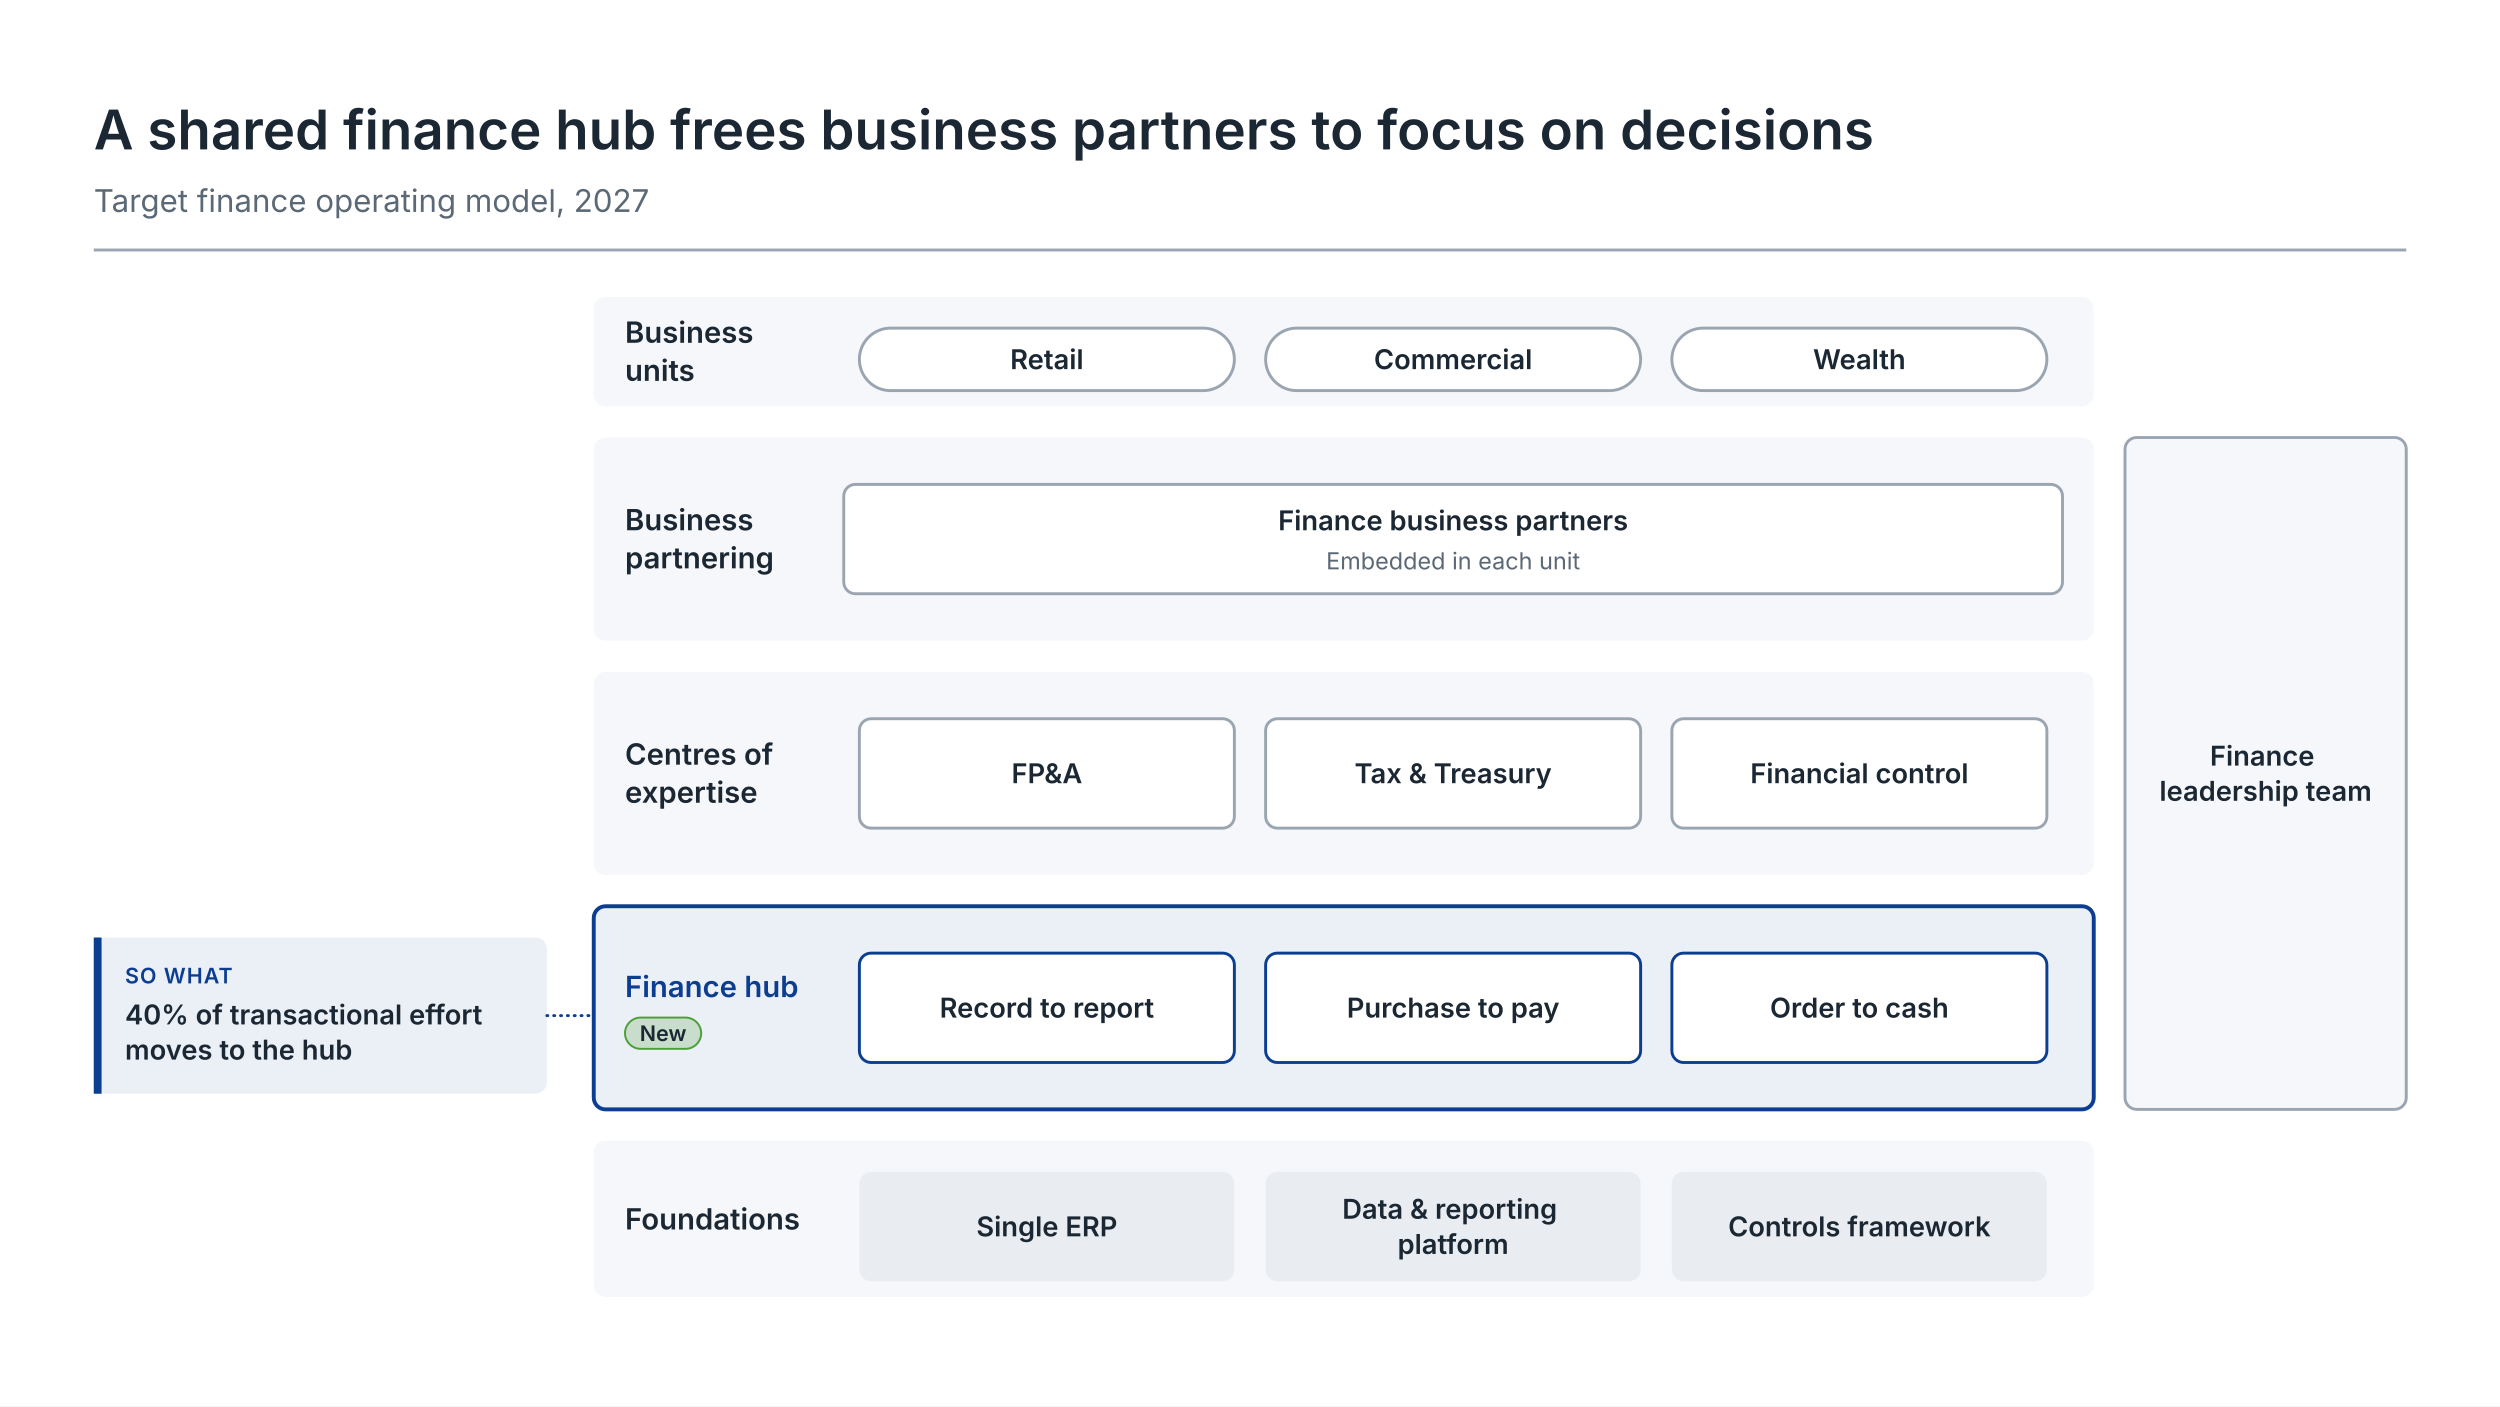
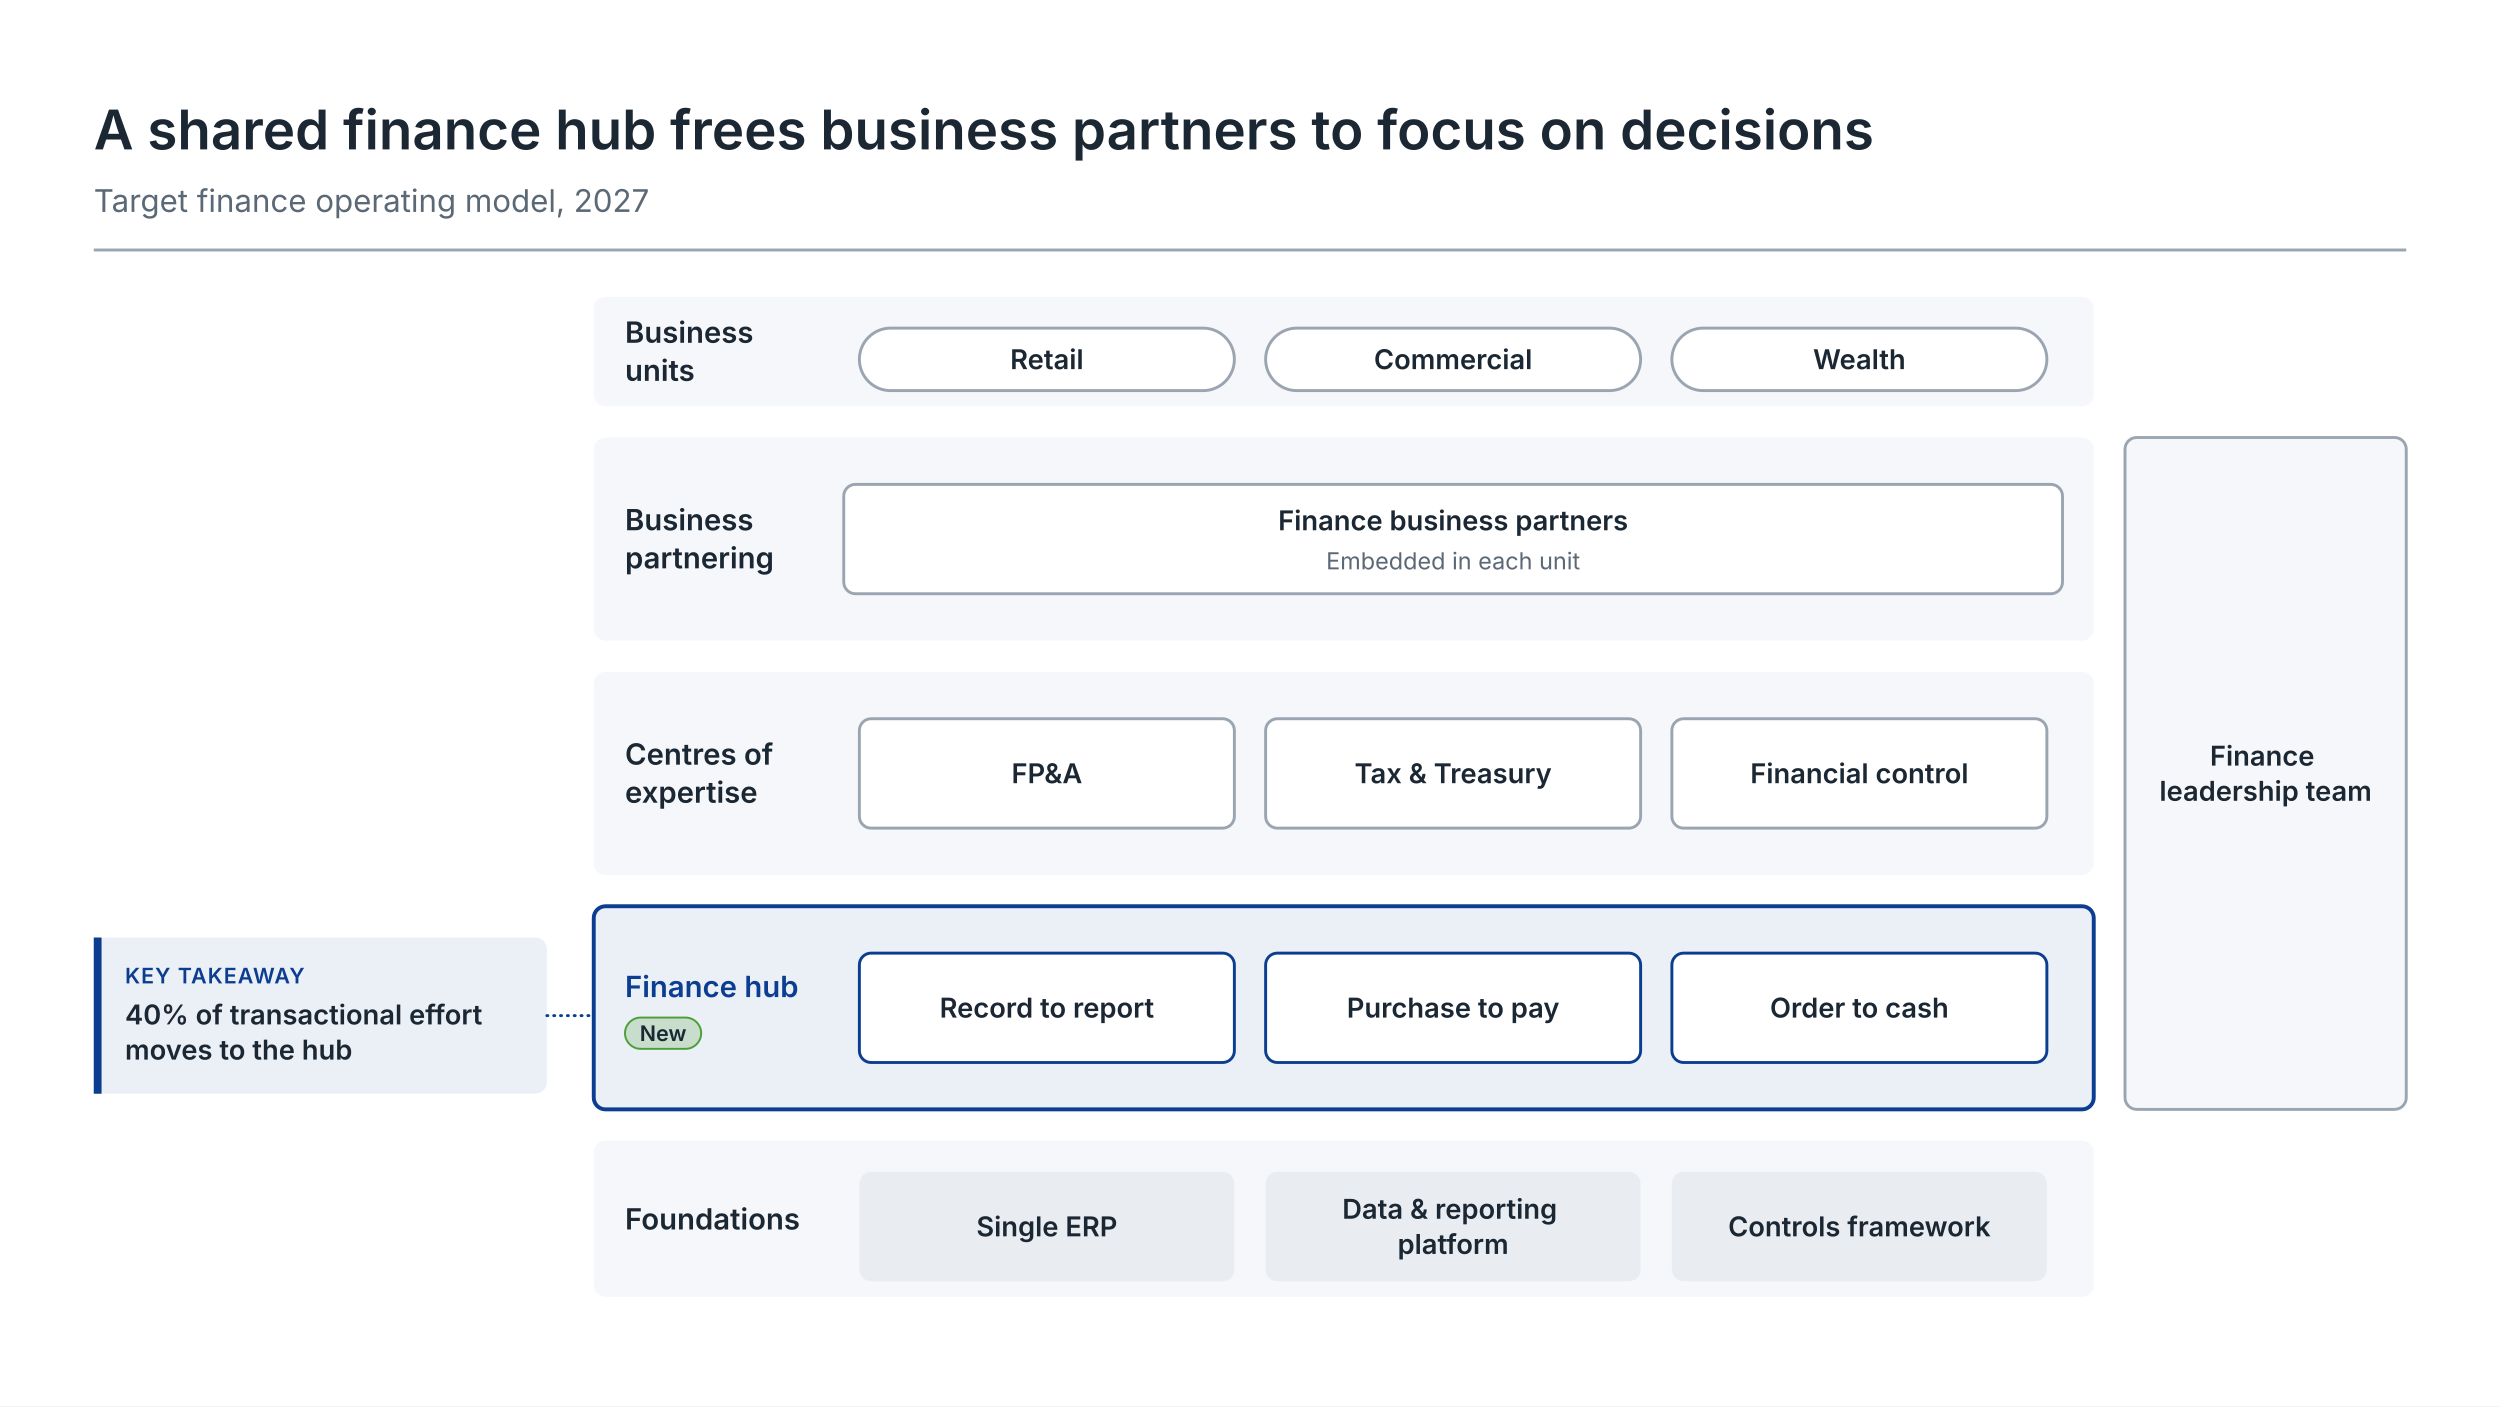
<svg xmlns="http://www.w3.org/2000/svg" width="1280" height="720" viewBox="0 0 1280 720" role="img" aria-labelledby="ds-svg-title ds-svg-desc" data-generator="diagram-studio 1.0.0" data-type="operating-model" data-theme="boardroom" data-altitude="executive">
  <rect id="ds-background" data-role="background" width="1280" height="720" fill="#FFFFFF" />
  <text id="ds-title" data-role="title" font-family="Inter, 'Helvetica Neue', Arial, sans-serif" font-size="28" font-weight="600" fill="#1B2733">
    <tspan x="48" y="76.5">A shared finance hub frees business partners to focus on decisions</tspan>
  </text>
  <text id="ds-subtitle" data-role="subtitle" font-family="Inter, 'Helvetica Neue', Arial, sans-serif" font-size="16" font-weight="400" fill="#5B6875">
    <tspan x="48" y="108.5">Target finance operating model, 2027</tspan>
  </text>
  <path id="ds-header-rule" data-role="decoration" d="M48 128L1232 128" fill="none" stroke="#9AA5B1" stroke-width="1.5" stroke-linecap="butt" stroke-linejoin="round" />
  <path id="customers" data-role="band" d="M310 152H1066A6 6 0 0 1 1072 158V202A6 6 0 0 1 1066 208H310A6 6 0 0 1 304 202V158A6 6 0 0 1 310 152Z" fill="#F5F7FA" />
  <text id="customers--label" data-role="header" font-family="Inter, 'Helvetica Neue', Arial, sans-serif" font-size="15" font-weight="600" fill="#1B2733">
    <tspan x="320" y="175.5">Business</tspan>
    <tspan x="320" y="195">units</tspan>
  </text>
  <path id="customers-1" data-role="node" d="M456 168H616A16 16 0 0 1 632 184V184A16 16 0 0 1 616 200H456A16 16 0 0 1 440 184V184A16 16 0 0 1 456 168Z" fill="#FFFFFF" stroke="#9AA5B1" stroke-width="1.5" stroke-linejoin="round" />
  <text id="customers-1--label" data-role="label" font-family="Inter, 'Helvetica Neue', Arial, sans-serif" font-size="14" font-weight="600" fill="#1B2733" text-anchor="middle">
    <tspan x="536" y="189">Retail</tspan>
  </text>
  <path id="customers-2" data-role="node" d="M664 168H824A16 16 0 0 1 840 184V184A16 16 0 0 1 824 200H664A16 16 0 0 1 648 184V184A16 16 0 0 1 664 168Z" fill="#FFFFFF" stroke="#9AA5B1" stroke-width="1.5" stroke-linejoin="round" />
  <text id="customers-2--label" data-role="label" font-family="Inter, 'Helvetica Neue', Arial, sans-serif" font-size="14" font-weight="600" fill="#1B2733" text-anchor="middle">
    <tspan x="744" y="189">Commercial</tspan>
  </text>
  <path id="customers-3" data-role="node" d="M872 168H1032A16 16 0 0 1 1048 184V184A16 16 0 0 1 1032 200H872A16 16 0 0 1 856 184V184A16 16 0 0 1 872 168Z" fill="#FFFFFF" stroke="#9AA5B1" stroke-width="1.5" stroke-linejoin="round" />
  <text id="customers-3--label" data-role="label" font-family="Inter, 'Helvetica Neue', Arial, sans-serif" font-size="14" font-weight="600" fill="#1B2733" text-anchor="middle">
    <tspan x="952" y="189">Wealth</tspan>
  </text>
  <path id="partnering" data-role="band" data-node="partnering" d="M310 224H1066A6 6 0 0 1 1072 230V322A6 6 0 0 1 1066 328H310A6 6 0 0 1 304 322V230A6 6 0 0 1 310 224Z" fill="#F5F7FA" />
  <text id="partnering--label" data-role="header" font-family="Inter, 'Helvetica Neue', Arial, sans-serif" font-size="15" font-weight="600" fill="#1B2733">
    <tspan x="320" y="271.5">Business</tspan>
    <tspan x="320" y="291">partnering</tspan>
  </text>
  <path id="bp" data-role="node" data-node="bp" d="M438 248H1050A6 6 0 0 1 1056 254V298A6 6 0 0 1 1050 304H438A6 6 0 0 1 432 298V254A6 6 0 0 1 438 248Z" fill="#FFFFFF" stroke="#9AA5B1" stroke-width="1.5" stroke-linejoin="round" />
  <text id="bp--label" data-role="label" font-family="Inter, 'Helvetica Neue', Arial, sans-serif" font-size="14" font-weight="600" fill="#1B2733" text-anchor="middle">
    <tspan x="744" y="271.5">Finance business partners</tspan>
  </text>
  <text id="bp--description" data-role="label" font-family="Inter, 'Helvetica Neue', Arial, sans-serif" font-size="12" font-weight="400" fill="#5B6875" text-anchor="middle">
    <tspan x="744" y="291.5">Embedded in each unit</tspan>
  </text>
  <path id="expertise" data-role="band" data-node="expertise" d="M310 344H1066A6 6 0 0 1 1072 350V442A6 6 0 0 1 1066 448H310A6 6 0 0 1 304 442V350A6 6 0 0 1 310 344Z" fill="#F5F7FA" />
  <text id="expertise--label" data-role="header" font-family="Inter, 'Helvetica Neue', Arial, sans-serif" font-size="15" font-weight="600" fill="#1B2733">
    <tspan x="320" y="391.5">Centres of</tspan>
    <tspan x="320" y="411">expertise</tspan>
  </text>
  <path id="fpa" data-role="node" data-node="fpa" d="M446 368H626A6 6 0 0 1 632 374V418A6 6 0 0 1 626 424H446A6 6 0 0 1 440 418V374A6 6 0 0 1 446 368Z" fill="#FFFFFF" stroke="#9AA5B1" stroke-width="1.5" stroke-linejoin="round" />
  <text id="fpa--label" data-role="label" font-family="Inter, 'Helvetica Neue', Arial, sans-serif" font-size="14" font-weight="600" fill="#1B2733" text-anchor="middle">
    <tspan x="536" y="401">FP&amp;A</tspan>
  </text>
  <path id="tax" data-role="node" data-node="tax" d="M654 368H834A6 6 0 0 1 840 374V418A6 6 0 0 1 834 424H654A6 6 0 0 1 648 418V374A6 6 0 0 1 654 368Z" fill="#FFFFFF" stroke="#9AA5B1" stroke-width="1.5" stroke-linejoin="round" />
  <text id="tax--label" data-role="label" font-family="Inter, 'Helvetica Neue', Arial, sans-serif" font-size="14" font-weight="600" fill="#1B2733" text-anchor="middle">
    <tspan x="744" y="401">Tax &amp; Treasury</tspan>
  </text>
  <path id="control" data-role="node" data-node="control" d="M862 368H1042A6 6 0 0 1 1048 374V418A6 6 0 0 1 1042 424H862A6 6 0 0 1 856 418V374A6 6 0 0 1 862 368Z" fill="#FFFFFF" stroke="#9AA5B1" stroke-width="1.5" stroke-linejoin="round" />
  <text id="control--label" data-role="label" font-family="Inter, 'Helvetica Neue', Arial, sans-serif" font-size="14" font-weight="600" fill="#1B2733" text-anchor="middle">
    <tspan x="952" y="401">Financial control</tspan>
  </text>
  <path id="hub" data-role="band" data-node="hub" data-emphasis="accent" data-status="new" d="M310 464H1066A6 6 0 0 1 1072 470V562A6 6 0 0 1 1066 568H310A6 6 0 0 1 304 562V470A6 6 0 0 1 310 464Z" fill="#EBEFF6" stroke="#0B3D91" stroke-width="2" stroke-linejoin="round" />
  <text id="hub--label" data-role="header" font-family="Inter, 'Helvetica Neue', Arial, sans-serif" font-size="15" font-weight="600" fill="#0B3D91">
    <tspan x="320" y="510.5">Finance hub</tspan>
  </text>
  <path id="hub--badge" data-role="badge" d="M328 521H351A8 8 0 0 1 359 529V529A8 8 0 0 1 351 537H328A8 8 0 0 1 320 529V529A8 8 0 0 1 328 521Z" fill="#C8DDCC" stroke="#4C9F38" stroke-width="1" stroke-linejoin="round" />
  <text id="hub--badge-text" data-role="label" font-family="Inter, 'Helvetica Neue', Arial, sans-serif" font-size="11" font-weight="600" fill="#1B2733" text-anchor="middle">
    <tspan x="339.5" y="533">New</tspan>
  </text>
  <path id="r2r" data-role="node" data-node="r2r" d="M446 488H626A6 6 0 0 1 632 494V538A6 6 0 0 1 626 544H446A6 6 0 0 1 440 538V494A6 6 0 0 1 446 488Z" fill="#FFFFFF" stroke="#0B3D91" stroke-width="1.5" stroke-linejoin="round" />
  <text id="r2r--label" data-role="label" font-family="Inter, 'Helvetica Neue', Arial, sans-serif" font-size="14" font-weight="600" fill="#1B2733" text-anchor="middle">
    <tspan x="536" y="521">Record to report</tspan>
  </text>
  <path id="p2p" data-role="node" data-node="p2p" d="M654 488H834A6 6 0 0 1 840 494V538A6 6 0 0 1 834 544H654A6 6 0 0 1 648 538V494A6 6 0 0 1 654 488Z" fill="#FFFFFF" stroke="#0B3D91" stroke-width="1.5" stroke-linejoin="round" />
  <text id="p2p--label" data-role="label" font-family="Inter, 'Helvetica Neue', Arial, sans-serif" font-size="14" font-weight="600" fill="#1B2733" text-anchor="middle">
    <tspan x="744" y="521">Purchase to pay</tspan>
  </text>
  <path id="o2c" data-role="node" data-node="o2c" d="M862 488H1042A6 6 0 0 1 1048 494V538A6 6 0 0 1 1042 544H862A6 6 0 0 1 856 538V494A6 6 0 0 1 862 488Z" fill="#FFFFFF" stroke="#0B3D91" stroke-width="1.5" stroke-linejoin="round" />
  <text id="o2c--label" data-role="label" font-family="Inter, 'Helvetica Neue', Arial, sans-serif" font-size="14" font-weight="600" fill="#1B2733" text-anchor="middle">
    <tspan x="952" y="521">Order to cash</tspan>
  </text>
  <path id="foundations" data-role="band" d="M310 584H1066A6 6 0 0 1 1072 590V658A6 6 0 0 1 1066 664H310A6 6 0 0 1 304 658V590A6 6 0 0 1 310 584Z" fill="#F5F7FA" />
  <text id="foundations--label" data-role="header" font-family="Inter, 'Helvetica Neue', Arial, sans-serif" font-size="15" font-weight="600" fill="#1B2733">
    <tspan x="320" y="629.5">Foundations</tspan>
  </text>
  <path id="foundations-1" data-role="node" d="M446 600H626A6 6 0 0 1 632 606V650A6 6 0 0 1 626 656H446A6 6 0 0 1 440 650V606A6 6 0 0 1 446 600Z" fill="#E9EDF2" />
  <text id="foundations-1--label" data-role="label" font-family="Inter, 'Helvetica Neue', Arial, sans-serif" font-size="14" font-weight="600" fill="#1B2733" text-anchor="middle">
    <tspan x="536" y="633">Single ERP</tspan>
  </text>
  <path id="foundations-2" data-role="node" d="M654 600H834A6 6 0 0 1 840 606V650A6 6 0 0 1 834 656H654A6 6 0 0 1 648 650V606A6 6 0 0 1 654 600Z" fill="#E9EDF2" />
  <text id="foundations-2--label" data-role="label" font-family="Inter, 'Helvetica Neue', Arial, sans-serif" font-size="14" font-weight="600" fill="#1B2733" text-anchor="middle">
    <tspan x="744" y="624">Data &amp; reporting</tspan>
    <tspan x="744" y="642">platform</tspan>
  </text>
  <path id="foundations-3" data-role="node" d="M862 600H1042A6 6 0 0 1 1048 606V650A6 6 0 0 1 1042 656H862A6 6 0 0 1 856 650V606A6 6 0 0 1 862 600Z" fill="#E9EDF2" />
  <text id="foundations-3--label" data-role="label" font-family="Inter, 'Helvetica Neue', Arial, sans-serif" font-size="14" font-weight="600" fill="#1B2733" text-anchor="middle">
    <tspan x="952" y="633">Controls framework</tspan>
  </text>
  <path id="governance" data-role="group" d="M1094 224H1226A6 6 0 0 1 1232 230V562A6 6 0 0 1 1226 568H1094A6 6 0 0 1 1088 562V230A6 6 0 0 1 1094 224Z" fill="#F5F7FA" stroke="#9AA5B1" stroke-width="1.5" stroke-linejoin="round" />
  <text id="governance--label" data-role="label" font-family="Inter, 'Helvetica Neue', Arial, sans-serif" font-size="14" font-weight="600" fill="#1B2733" text-anchor="middle">
    <tspan x="1160" y="392">Finance</tspan>
    <tspan x="1160" y="410">leadership team</tspan>
  </text>
  <path id="ds-callout" data-role="callout" d="M54 480H274A6 6 0 0 1 280 486V554A6 6 0 0 1 274 560H54A6 6 0 0 1 48 554V486A6 6 0 0 1 54 480Z" fill="#EBEFF6" />
  <path id="ds-callout-bar" data-role="decoration" d="M48 480H52V560H48Z" fill="#0B3D91" />
  <text id="ds-callout-heading" data-role="label" font-family="Inter, 'Helvetica Neue', Arial, sans-serif" font-size="11" font-weight="600" fill="#0B3D91" letter-spacing="0.5">
-     <tspan x="64" y="503.5">SO WHAT</tspan>
+     <tspan x="64" y="503.5">KEY TAKEAWAY</tspan>
  </text>
  <text id="ds-callout-text" data-role="label" font-family="Inter, 'Helvetica Neue', Arial, sans-serif" font-size="14" font-weight="600" fill="#1B2733">
    <tspan x="64" y="524.5">40% of transactional effort</tspan>
    <tspan x="64" y="542.5">moves to the hub</tspan>
  </text>
  <path id="ds-callout-pointer" data-role="decoration" d="M280 520L304 520" fill="none" stroke="#0B3D91" stroke-width="1.5" stroke-dasharray="0.5 3" stroke-linecap="round" stroke-linejoin="round" />
</svg>
